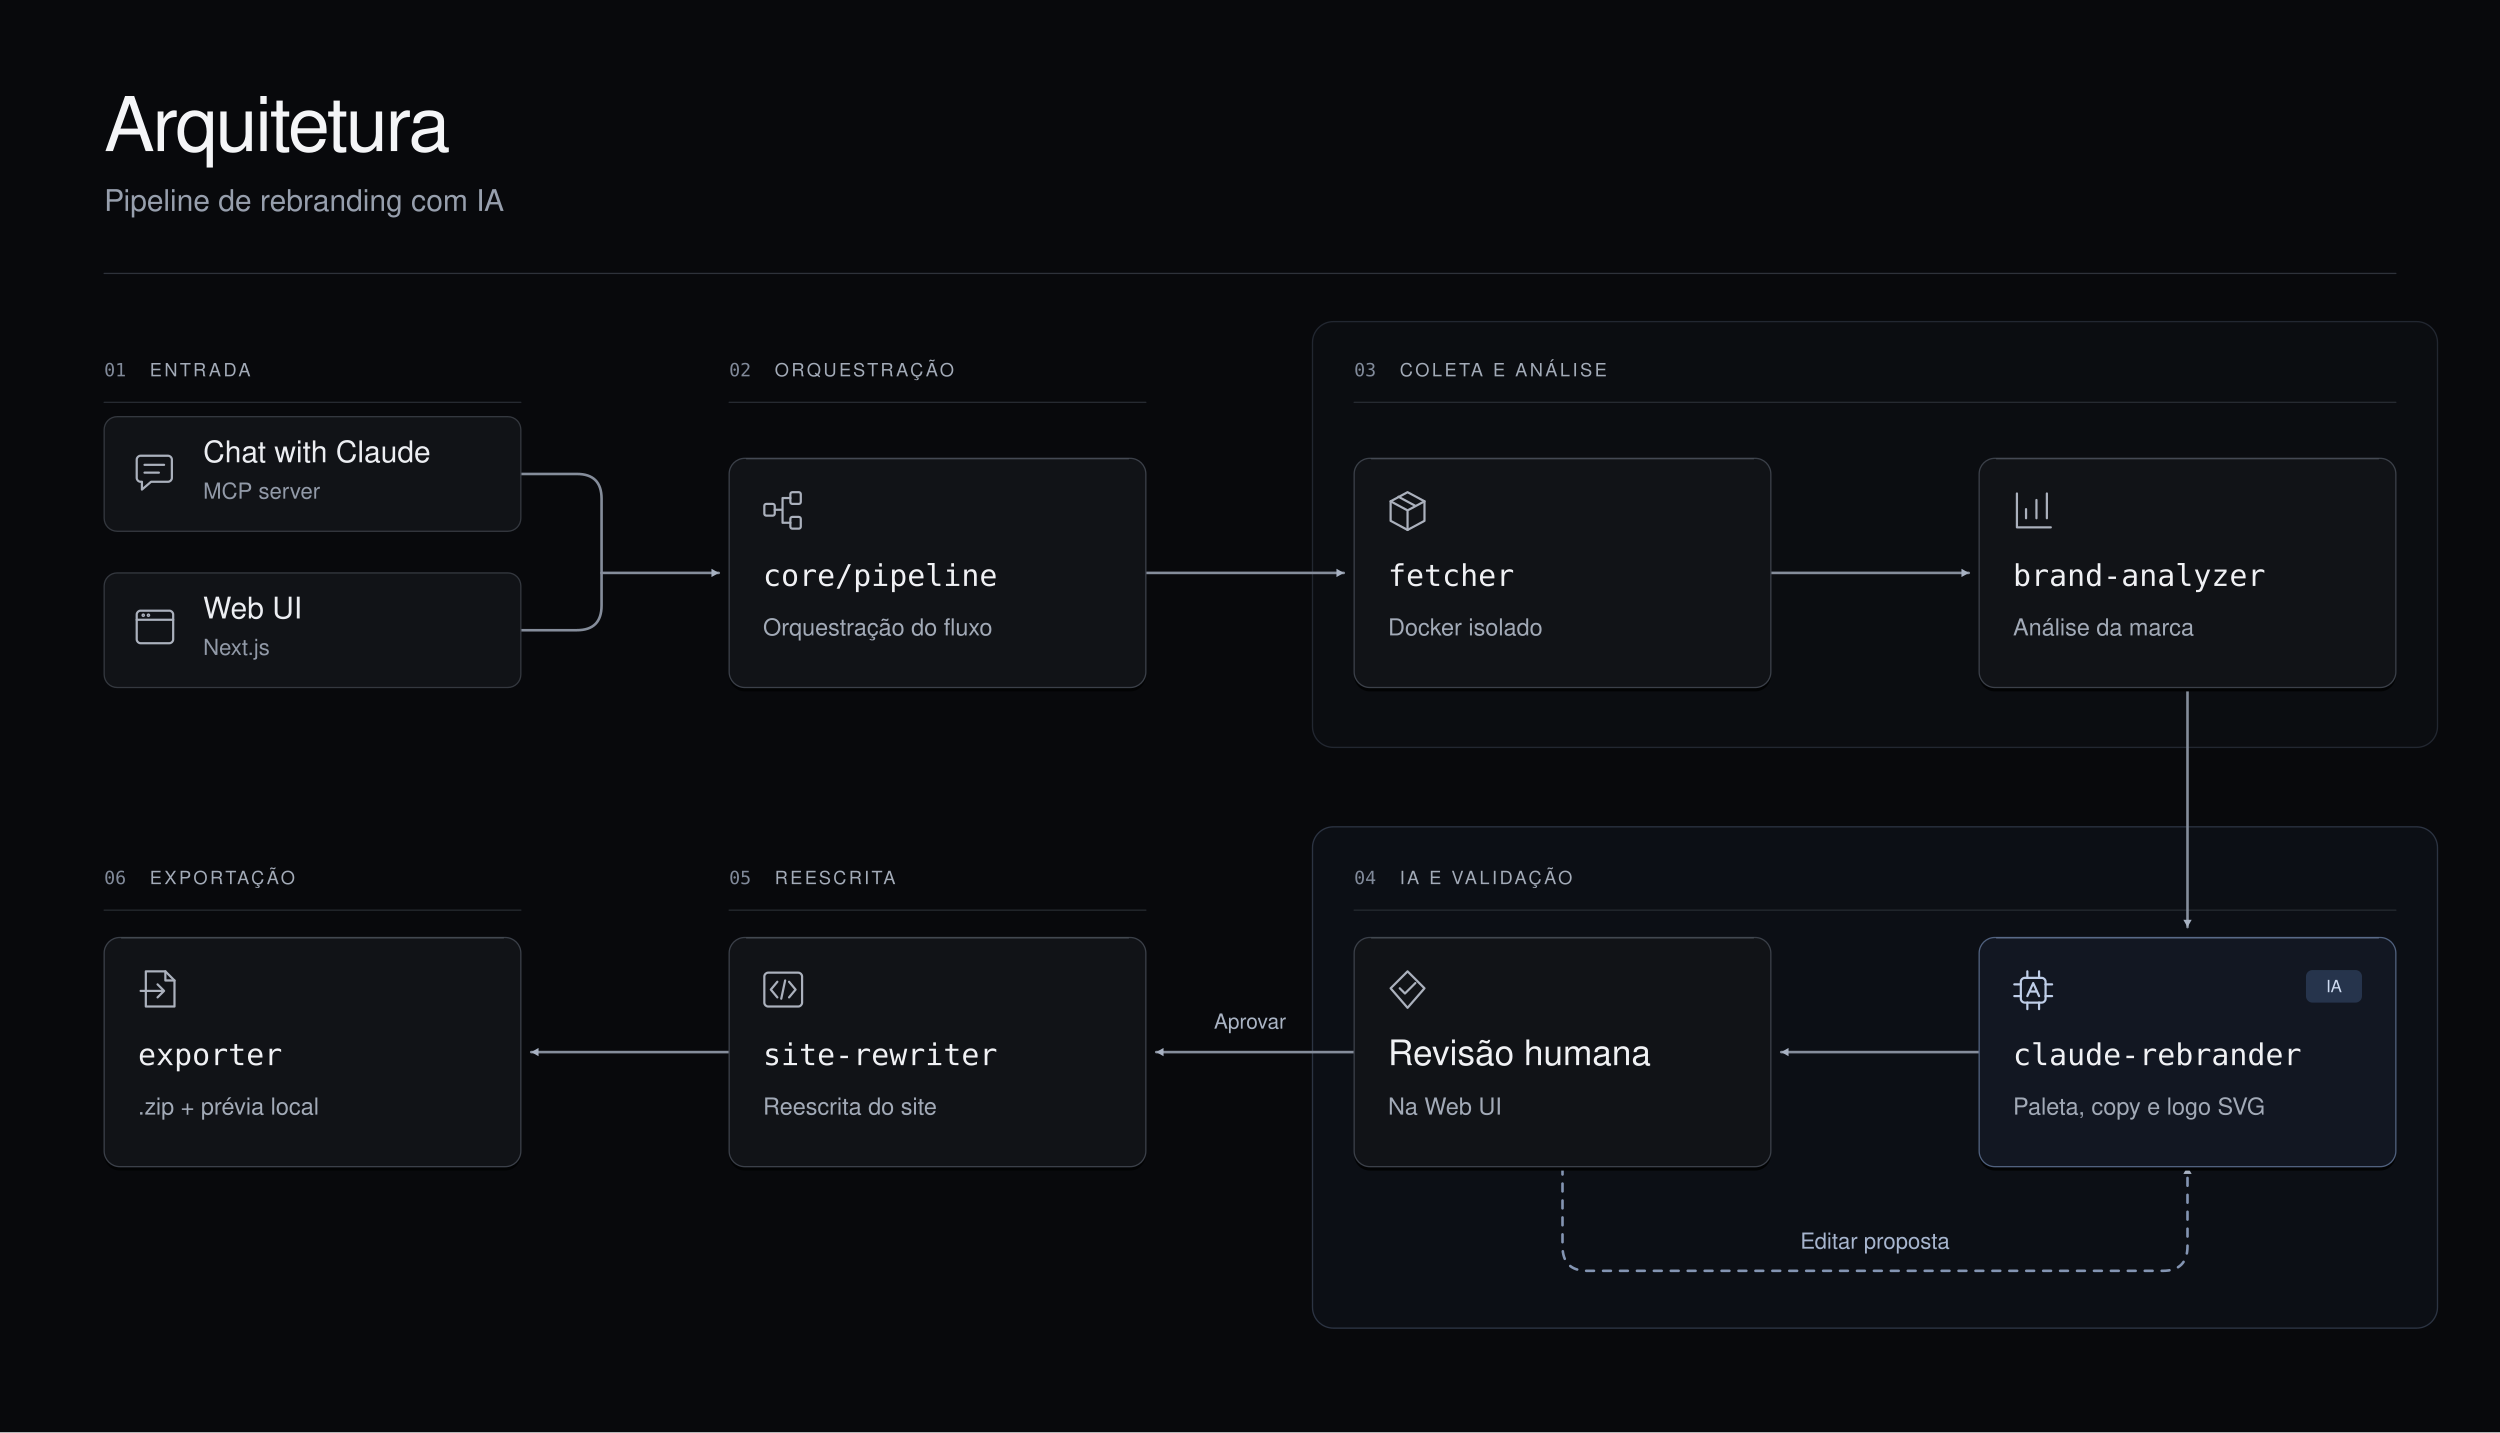
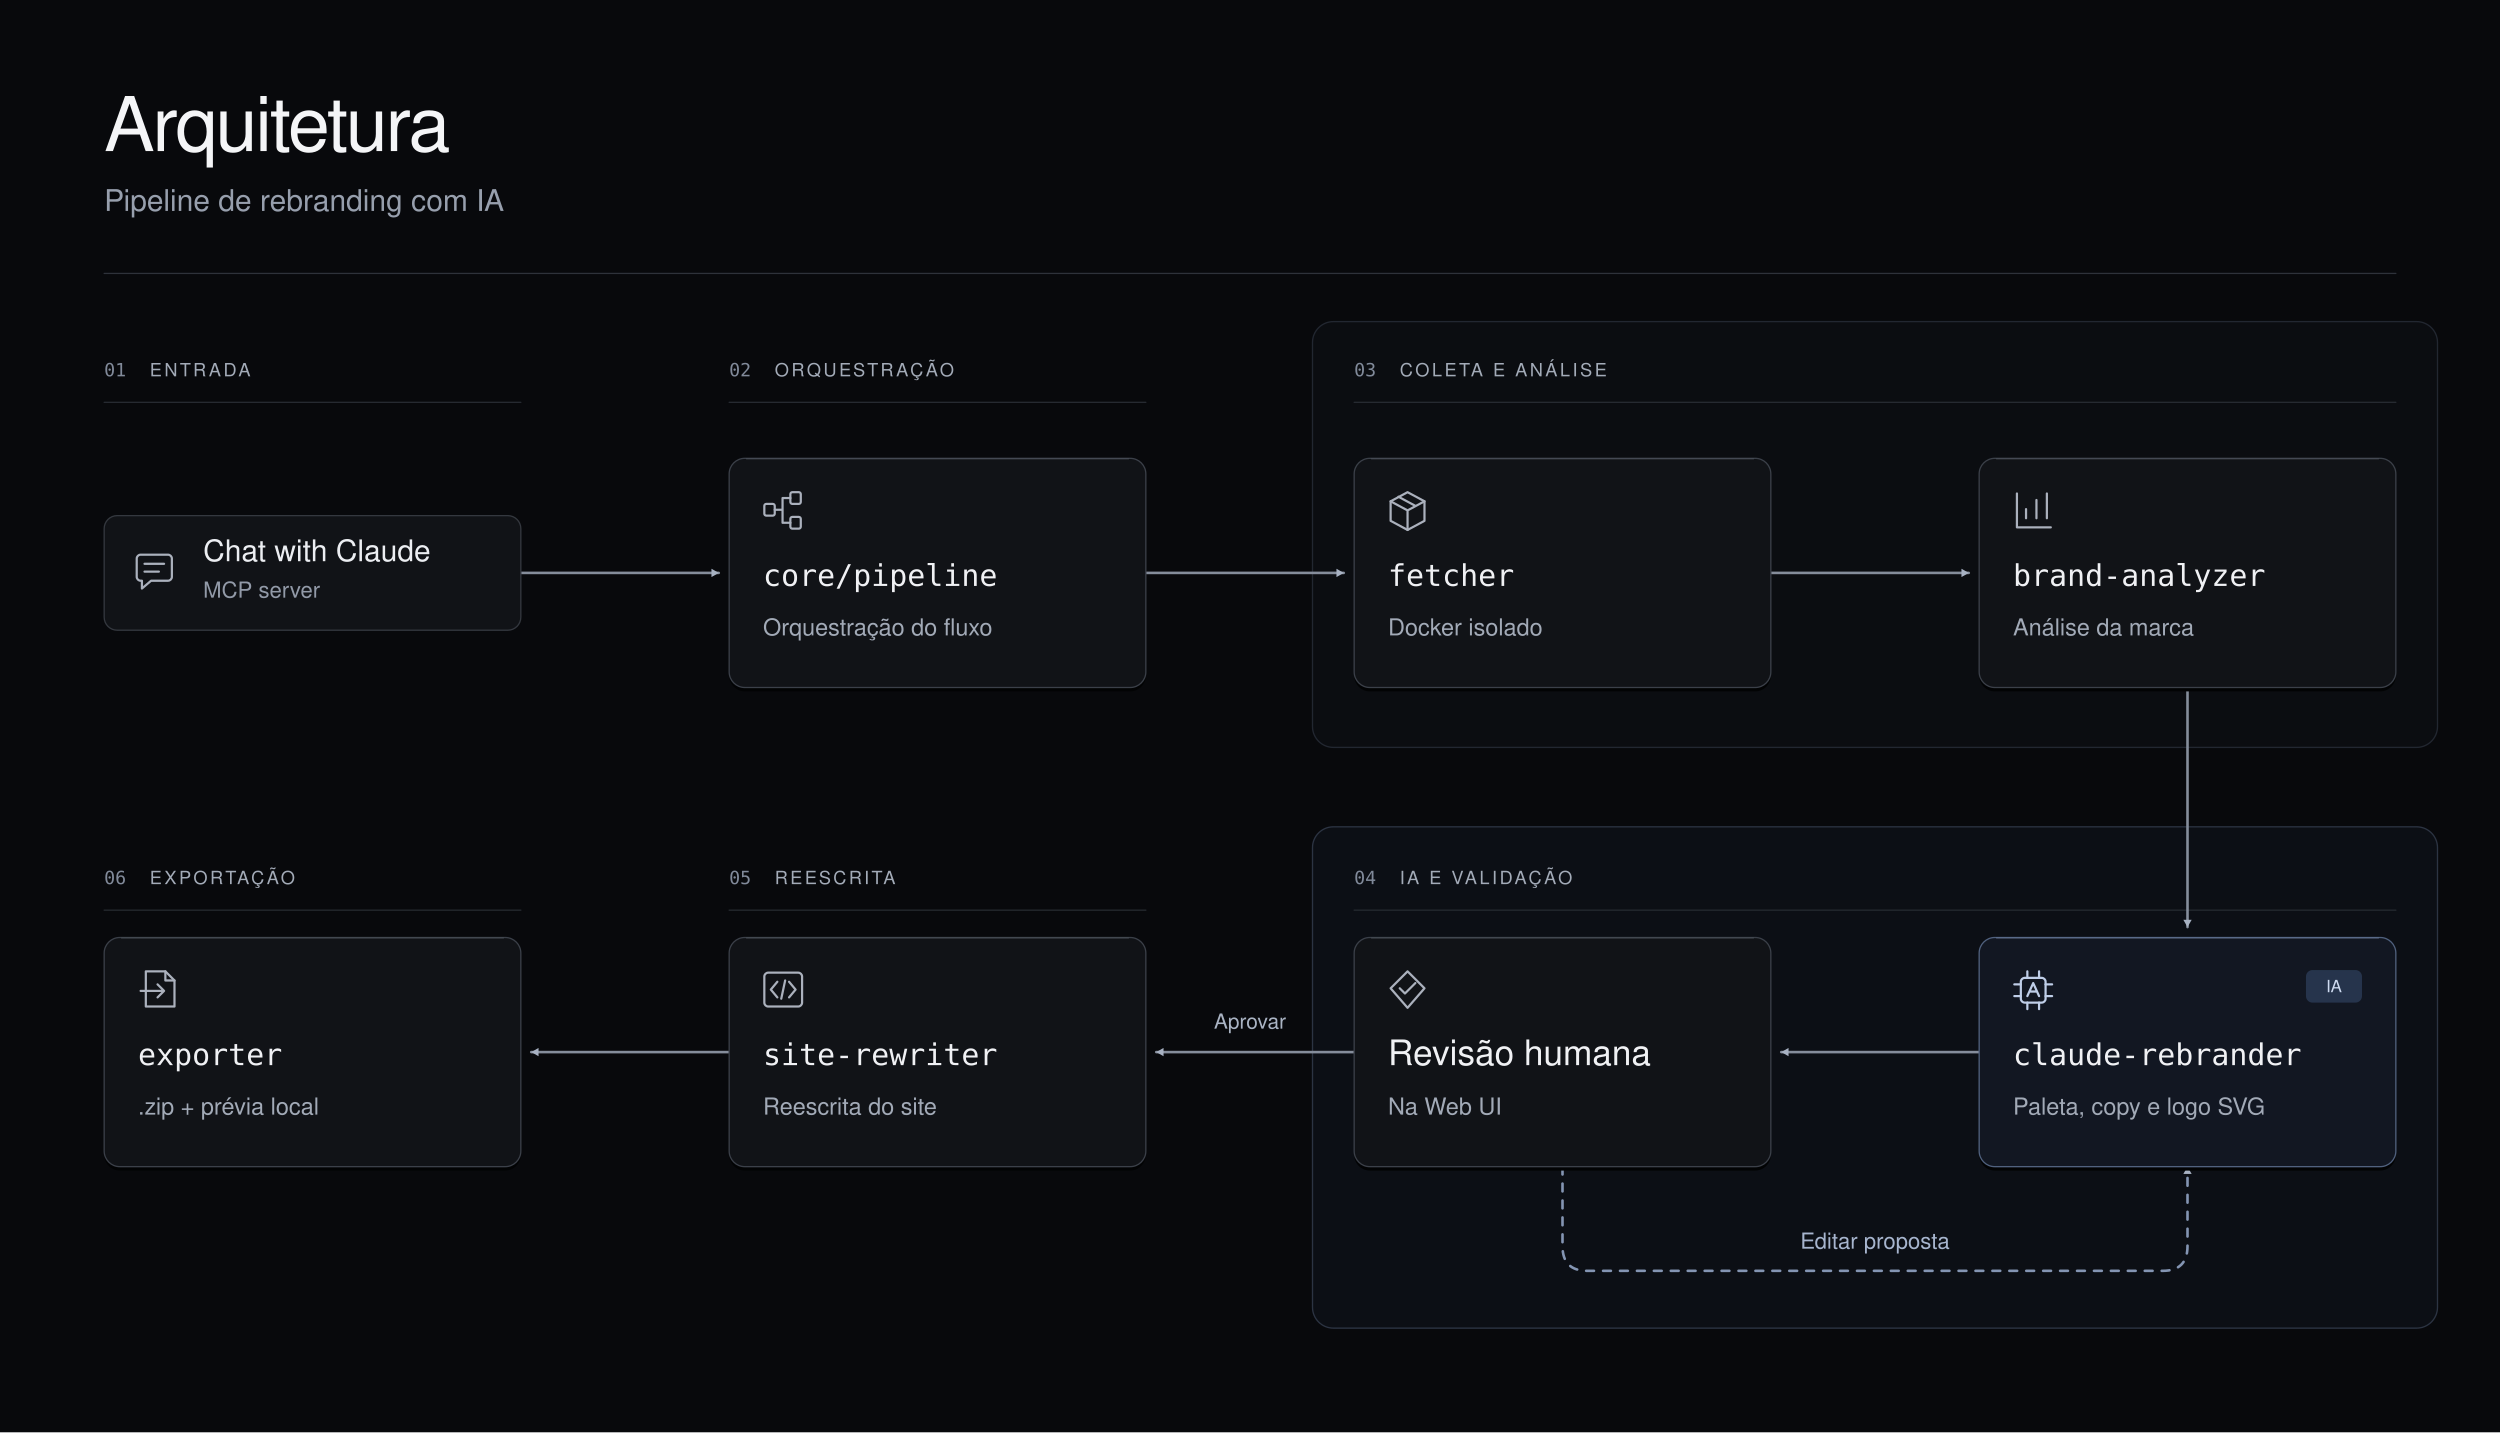
<svg xmlns="http://www.w3.org/2000/svg" width="1920" height="1100" viewBox="0 0 1920 1100" role="img" aria-labelledby="title desc">
  <defs>
    <marker id="arrow" viewBox="0 0 10 10" refX="8" refY="5" markerWidth="8" markerHeight="8" orient="auto-start-reverse" markerUnits="userSpaceOnUse">
      <path d="M1 1L8 5L1 9Z" fill="#A8B2C3" />
    </marker>
  </defs>
  <style>text{font-family:'Nimbus Sans',Arial,sans-serif}.mono{font-family:'DejaVu Sans Mono',monospace}</style>
  <rect width="1920" height="1100" fill="#08090C" />
  <text x="80" y="116" font-size="58" font-weight="500" fill="#F4F5F7" letter-spacing="-1.6">Arquitetura</text>
  <text x="80" y="162" font-size="23" font-weight="400" fill="#979FAD">Pipeline de rebranding com IA</text>
  <path d="M80 210H1840" fill="none" stroke="#2E323A" stroke-width="1" stroke-linecap="round" stroke-linejoin="round" />
  <rect x="1008" y="247" width="864" height="327" rx="16" fill="#0B0D11" stroke="#222731" />
  <rect x="1008" y="635" width="864" height="385" rx="16" fill="#0C0F15" stroke="#2C3443" />
  <text x="80" y="289" font-size="14" font-weight="400" fill="#818A9A" class="mono">01</text>
  <text x="115" y="289" font-size="14" font-weight="500" fill="#A3ABB8" letter-spacing="1.9">ENTRADA</text>
  <path d="M80 309H400" fill="none" stroke="#262A31" stroke-width="1" stroke-linecap="round" stroke-linejoin="round" />
  <text x="560" y="289" font-size="14" font-weight="400" fill="#818A9A" class="mono">02</text>
  <text x="595" y="289" font-size="14" font-weight="500" fill="#A3ABB8" letter-spacing="1.9">ORQUESTRAÇÃO</text>
  <path d="M560 309H880" fill="none" stroke="#262A31" stroke-width="1" stroke-linecap="round" stroke-linejoin="round" />
  <text x="1040" y="289" font-size="14" font-weight="400" fill="#818A9A" class="mono">03</text>
  <text x="1075" y="289" font-size="14" font-weight="500" fill="#A3ABB8" letter-spacing="1.9">COLETA E ANÁLISE</text>
  <path d="M1040 309H1840" fill="none" stroke="#262A31" stroke-width="1" stroke-linecap="round" stroke-linejoin="round" />
  <text x="1040" y="679" font-size="14" font-weight="400" fill="#818A9A" class="mono">04</text>
  <text x="1075" y="679" font-size="14" font-weight="500" fill="#A3ABB8" letter-spacing="1.9">IA E VALIDAÇÃO</text>
  <path d="M1040 699H1840" fill="none" stroke="#262A31" stroke-width="1" stroke-linecap="round" stroke-linejoin="round" />
  <text x="560" y="679" font-size="14" font-weight="400" fill="#818A9A" class="mono">05</text>
  <text x="595" y="679" font-size="14" font-weight="500" fill="#A3ABB8" letter-spacing="1.9">REESCRITA</text>
  <path d="M560 699H880" fill="none" stroke="#262A31" stroke-width="1" stroke-linecap="round" stroke-linejoin="round" />
  <text x="80" y="679" font-size="14" font-weight="400" fill="#818A9A" class="mono">06</text>
  <text x="115" y="679" font-size="14" font-weight="500" fill="#A3ABB8" letter-spacing="1.9">EXPORTAÇÃO</text>
  <path d="M80 699H400" fill="none" stroke="#262A31" stroke-width="1" stroke-linecap="round" stroke-linejoin="round" />
-   <path d="M400 364H443Q462 364 462 383V465Q462 484 443 484H400" fill="none" stroke="#858D9B" stroke-width="2" stroke-linecap="round" stroke-linejoin="round" />
-   <path d="M462 440H552" fill="none" stroke="#858D9B" stroke-width="2" stroke-linecap="round" stroke-linejoin="round" marker-end="url(#arrow)" />
+   <path d="M400 440H552" fill="none" stroke="#858D9B" stroke-width="2" stroke-linecap="round" stroke-linejoin="round" marker-end="url(#arrow)" />
  <path d="M880 440H1032" fill="none" stroke="#858D9B" stroke-width="2" stroke-linecap="round" stroke-linejoin="round" marker-end="url(#arrow)" />
  <path d="M1360 440H1512" fill="none" stroke="#858D9B" stroke-width="2" stroke-linecap="round" stroke-linejoin="round" marker-end="url(#arrow)" />
  <path d="M1680 528V712" fill="none" stroke="#858D9B" stroke-width="2" stroke-linecap="round" stroke-linejoin="round" marker-end="url(#arrow)" />
  <path d="M1520 808H1368" fill="none" stroke="#858D9B" stroke-width="2" stroke-linecap="round" stroke-linejoin="round" marker-end="url(#arrow)" />
  <path d="M1040 808H888" fill="none" stroke="#858D9B" stroke-width="2" stroke-linecap="round" stroke-linejoin="round" marker-end="url(#arrow)" />
  <path d="M560 808H408" fill="none" stroke="#858D9B" stroke-width="2" stroke-linecap="round" stroke-linejoin="round" marker-end="url(#arrow)" />
  <path d="M1200 896V957Q1200 976 1219 976H1661Q1680 976 1680 957V896" fill="none" stroke="#8495B3" stroke-width="2" stroke-linecap="round" stroke-linejoin="round" marker-end="url(#arrow)" stroke-dasharray="6 7" />
  <text x="1440" y="959" font-size="17" font-weight="400" fill="#A7B5CE" text-anchor="middle">Editar proposta</text>
  <text x="960" y="790" font-size="16" font-weight="400" fill="#AAB4C4" text-anchor="middle">Aprovar</text>
-   <rect x="80" y="320" width="320" height="88" rx="10" fill="#111317" stroke="#34383F" />
-   <g transform="translate(104 347)" fill="none" stroke="#ABB1BD" stroke-width="1.7" stroke-linecap="round" stroke-linejoin="round">
+   <rect x="80" y="396" width="320" height="88" rx="10" fill="#111317" stroke="#34383F" />
+   <g transform="translate(104 423)" fill="none" stroke="#ABB1BD" stroke-width="1.7" stroke-linecap="round" stroke-linejoin="round">
    <path d="M4 3H25A3 3 0 0 1 28 6V20A3 3 0 0 1 25 23H12L5 29V23H4A3 3 0 0 1 1 20V6A3 3 0 0 1 4 3Z" />
    <path d="M7 10H22M7 16H18" />
  </g>
-   <text x="156" y="355" font-size="23" font-weight="500" fill="#ECEEF2">Chat with Claude</text>
-   <text x="156" y="383" font-size="17" font-weight="400" fill="#929AA8">MCP server</text>
-   <rect x="80" y="440" width="320" height="88" rx="10" fill="#111317" stroke="#34383F" />
-   <g transform="translate(104 467)" fill="none" stroke="#ABB1BD" stroke-width="1.7" stroke-linecap="round" stroke-linejoin="round">
-     <rect x="1" y="2" width="28" height="25" rx="3" />
-     <path d="M1 9H29" />
-     <circle cx="6" cy="5.5" r=".6" />
-     <circle cx="10" cy="5.5" r=".6" />
-   </g>
-   <text x="156" y="475" font-size="23" font-weight="500" fill="#ECEEF2">Web UI</text>
-   <text x="156" y="503" font-size="17" font-weight="400" fill="#929AA8">Next.js</text>
+   <text x="156" y="431" font-size="23" font-weight="500" fill="#ECEEF2">Chat with Claude</text>
+   <text x="156" y="459" font-size="17" font-weight="400" fill="#929AA8">MCP server</text>
  <rect x="560" y="355" width="320" height="176" rx="12" fill="#020304" />
  <rect x="560" y="352" width="320" height="176" rx="12" fill="#111317" stroke="#3B4049" />
  <path d="M573 352.5H867" stroke="#666D79" stroke-opacity=".32" />
  <g transform="translate(586 377)" fill="none" stroke="#ABB1BD" stroke-width="1.7" stroke-linecap="round" stroke-linejoin="round">
    <rect x="1" y="10" width="8" height="9" rx="1.5" />
    <rect x="21" y="1" width="8" height="9" rx="1.5" />
    <rect x="21" y="20" width="8" height="9" rx="1.5" />
    <path d="M9 14.5H15V5.5H21M15 14.5V24.5H21" />
  </g>
  <text x="586" y="450" font-size="23" font-weight="500" fill="#F0F1F4" class="mono">core/pipeline</text>
  <text x="586" y="488" font-size="18" font-weight="400" fill="#A2AAB7">Orquestração do fluxo</text>
  <rect x="1040" y="355" width="320" height="176" rx="12" fill="#020304" />
  <rect x="1040" y="352" width="320" height="176" rx="12" fill="#111317" stroke="#3B4049" />
  <path d="M1053 352.5H1347" stroke="#666D79" stroke-opacity=".32" />
  <g transform="translate(1066 377)" fill="none" stroke="#ABB1BD" stroke-width="1.7" stroke-linecap="round" stroke-linejoin="round">
    <path d="M15 1L28 8V23L15 30L2 23V8Z" />
    <path d="M2 8L15 15L28 8M15 15V30M8 4.5L21 11.5" />
  </g>
  <text x="1066" y="450" font-size="23" font-weight="500" fill="#F0F1F4" class="mono">fetcher</text>
  <text x="1066" y="488" font-size="18" font-weight="400" fill="#A2AAB7">Docker isolado</text>
  <rect x="1520" y="355" width="320" height="176" rx="12" fill="#020304" />
  <rect x="1520" y="352" width="320" height="176" rx="12" fill="#111317" stroke="#3B4049" />
  <path d="M1533 352.5H1827" stroke="#666D79" stroke-opacity=".32" />
  <g transform="translate(1546 377)" fill="none" stroke="#ABB1BD" stroke-width="1.7" stroke-linecap="round" stroke-linejoin="round">
    <path d="M3 2V28H29M10 21V14M18 21V7M26 21V2" />
  </g>
  <text x="1546" y="450" font-size="23" font-weight="500" fill="#F0F1F4" class="mono">brand-analyzer</text>
  <text x="1546" y="488" font-size="18" font-weight="400" fill="#A2AAB7">Análise da marca</text>
  <rect x="1520" y="723" width="320" height="176" rx="12" fill="#020304" />
  <rect x="1520" y="720" width="320" height="176" rx="12" fill="#121722" stroke="#50617E" />
  <path d="M1533 720.5H1827" stroke="#899CC0" stroke-opacity=".32" />
  <g transform="translate(1546 745)" fill="none" stroke="#BFCEE8" stroke-width="1.7" stroke-linecap="round" stroke-linejoin="round">
    <rect x="6" y="6" width="19" height="19" rx="3" />
    <path d="M11 1V6M20 1V6M11 25V30M20 25V30M1 11H6M1 20H6M25 11H30M25 20H30" />
    <path d="M11 20L15.5 10L20 20M12.8 16.5H18.2" />
  </g>
  <text x="1546" y="818" font-size="23" font-weight="500" fill="#F0F1F4" class="mono">claude-rebrander</text>
  <text x="1546" y="856" font-size="18" font-weight="400" fill="#A2AAB7">Paleta, copy e logo SVG</text>
  <rect x="1771" y="745" width="43" height="25" rx="5" fill="#26344C" />
  <text x="1792.5" y="762" font-size="13" font-weight="500" fill="#CEDAF0" text-anchor="middle">IA</text>
  <rect x="1040" y="723" width="320" height="176" rx="12" fill="#020304" />
  <rect x="1040" y="720" width="320" height="176" rx="12" fill="#111317" stroke="#3B4049" />
  <path d="M1053 720.5H1347" stroke="#666D79" stroke-opacity=".32" />
  <g transform="translate(1066 745)" fill="none" stroke="#ABB1BD" stroke-width="1.7" stroke-linecap="round" stroke-linejoin="round">
    <path d="M15 1L28 14L15 29L2 14Z" />
    <path d="M9 14L13 18L21 10" />
  </g>
  <text x="1066" y="818" font-size="27" font-weight="500" fill="#F0F1F4">Revisão humana</text>
  <text x="1066" y="856" font-size="18" font-weight="400" fill="#A2AAB7">Na Web UI</text>
  <rect x="560" y="723" width="320" height="176" rx="12" fill="#020304" />
  <rect x="560" y="720" width="320" height="176" rx="12" fill="#111317" stroke="#3B4049" />
  <path d="M573 720.5H867" stroke="#666D79" stroke-opacity=".32" />
  <g transform="translate(586 745)" fill="none" stroke="#ABB1BD" stroke-width="1.7" stroke-linecap="round" stroke-linejoin="round">
    <rect x="1" y="2" width="29" height="26" rx="3" />
    <path d="M11 9L6 15L11 21M20 9L25 15L20 21M17 8L14 22" />
  </g>
  <text x="586" y="818" font-size="23" font-weight="500" fill="#F0F1F4" class="mono">site-rewriter</text>
  <text x="586" y="856" font-size="18" font-weight="400" fill="#A2AAB7">Reescrita do site</text>
  <rect x="80" y="723" width="320" height="176" rx="12" fill="#020304" />
  <rect x="80" y="720" width="320" height="176" rx="12" fill="#111317" stroke="#3B4049" />
  <path d="M93 720.5H387" stroke="#666D79" stroke-opacity=".32" />
  <g transform="translate(106 745)" fill="none" stroke="#ABB1BD" stroke-width="1.7" stroke-linecap="round" stroke-linejoin="round">
    <path d="M6 1H21L28 8V28H6Z" />
    <path d="M21 1V8H28M2 16H20M15 11L20 16L15 21" />
  </g>
  <text x="106" y="818" font-size="23" font-weight="500" fill="#F0F1F4" class="mono">exporter</text>
  <text x="106" y="856" font-size="18" font-weight="400" fill="#A2AAB7">.zip + prévia local</text>
</svg>
